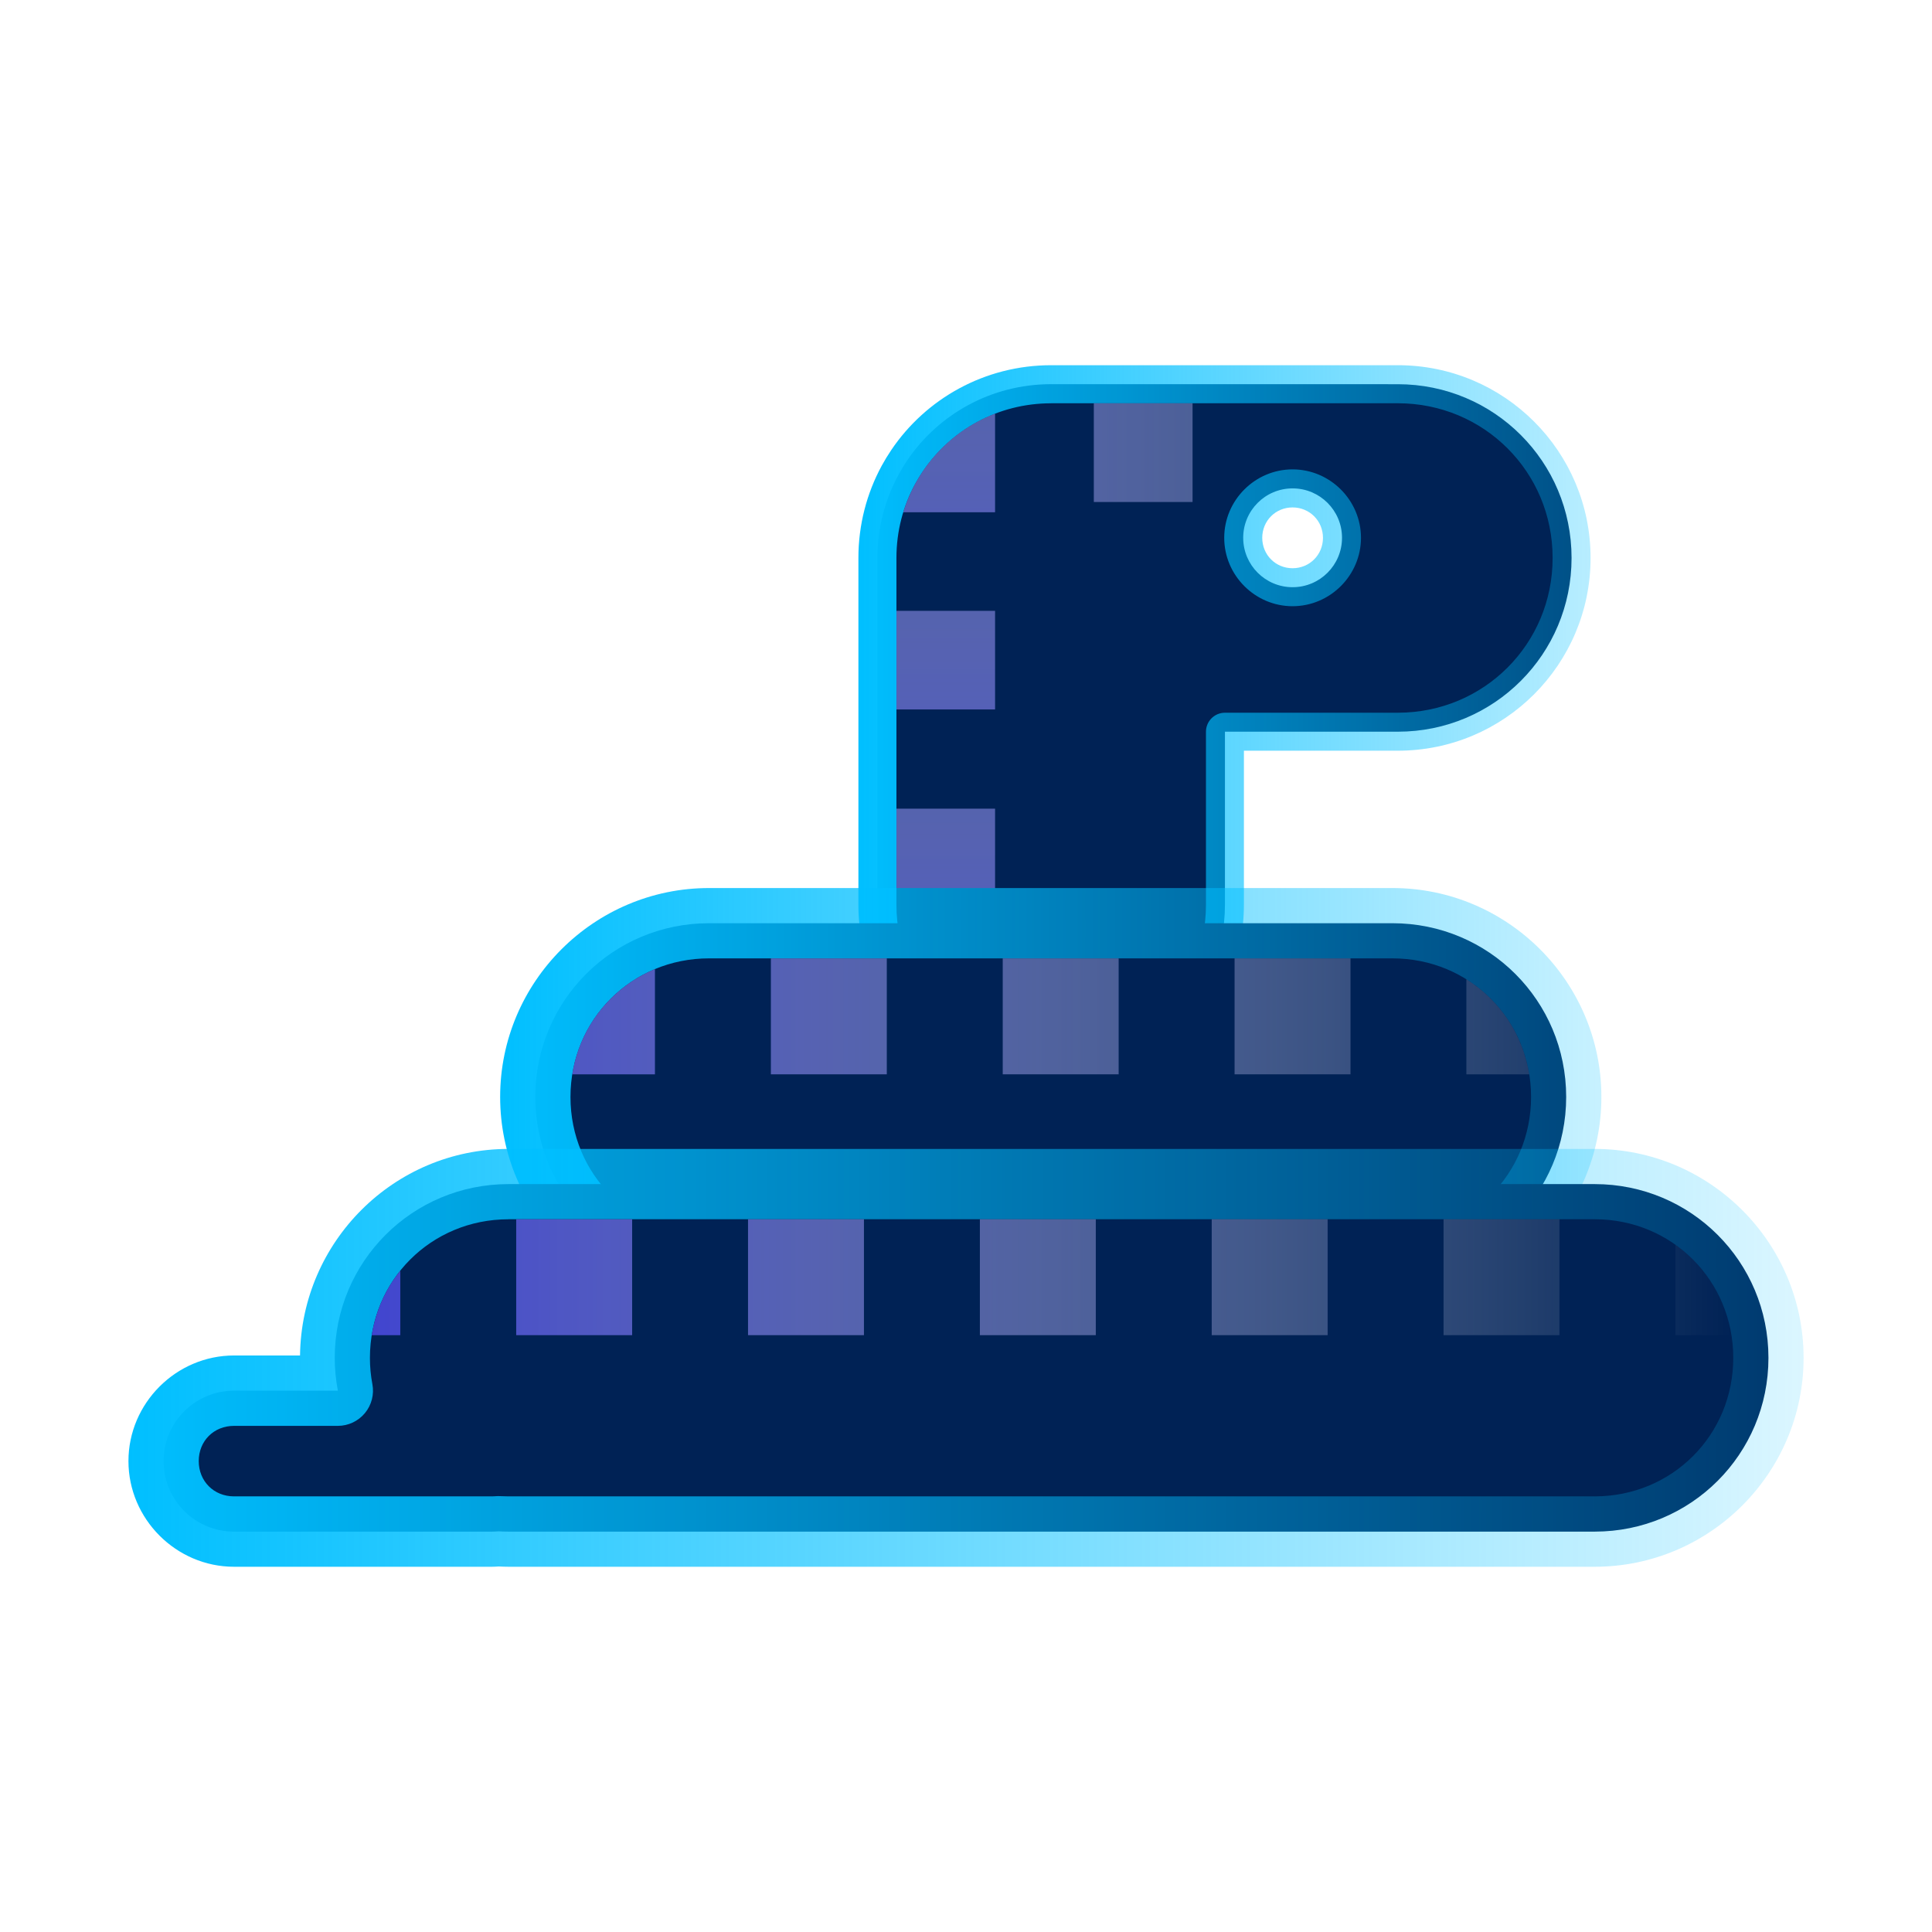
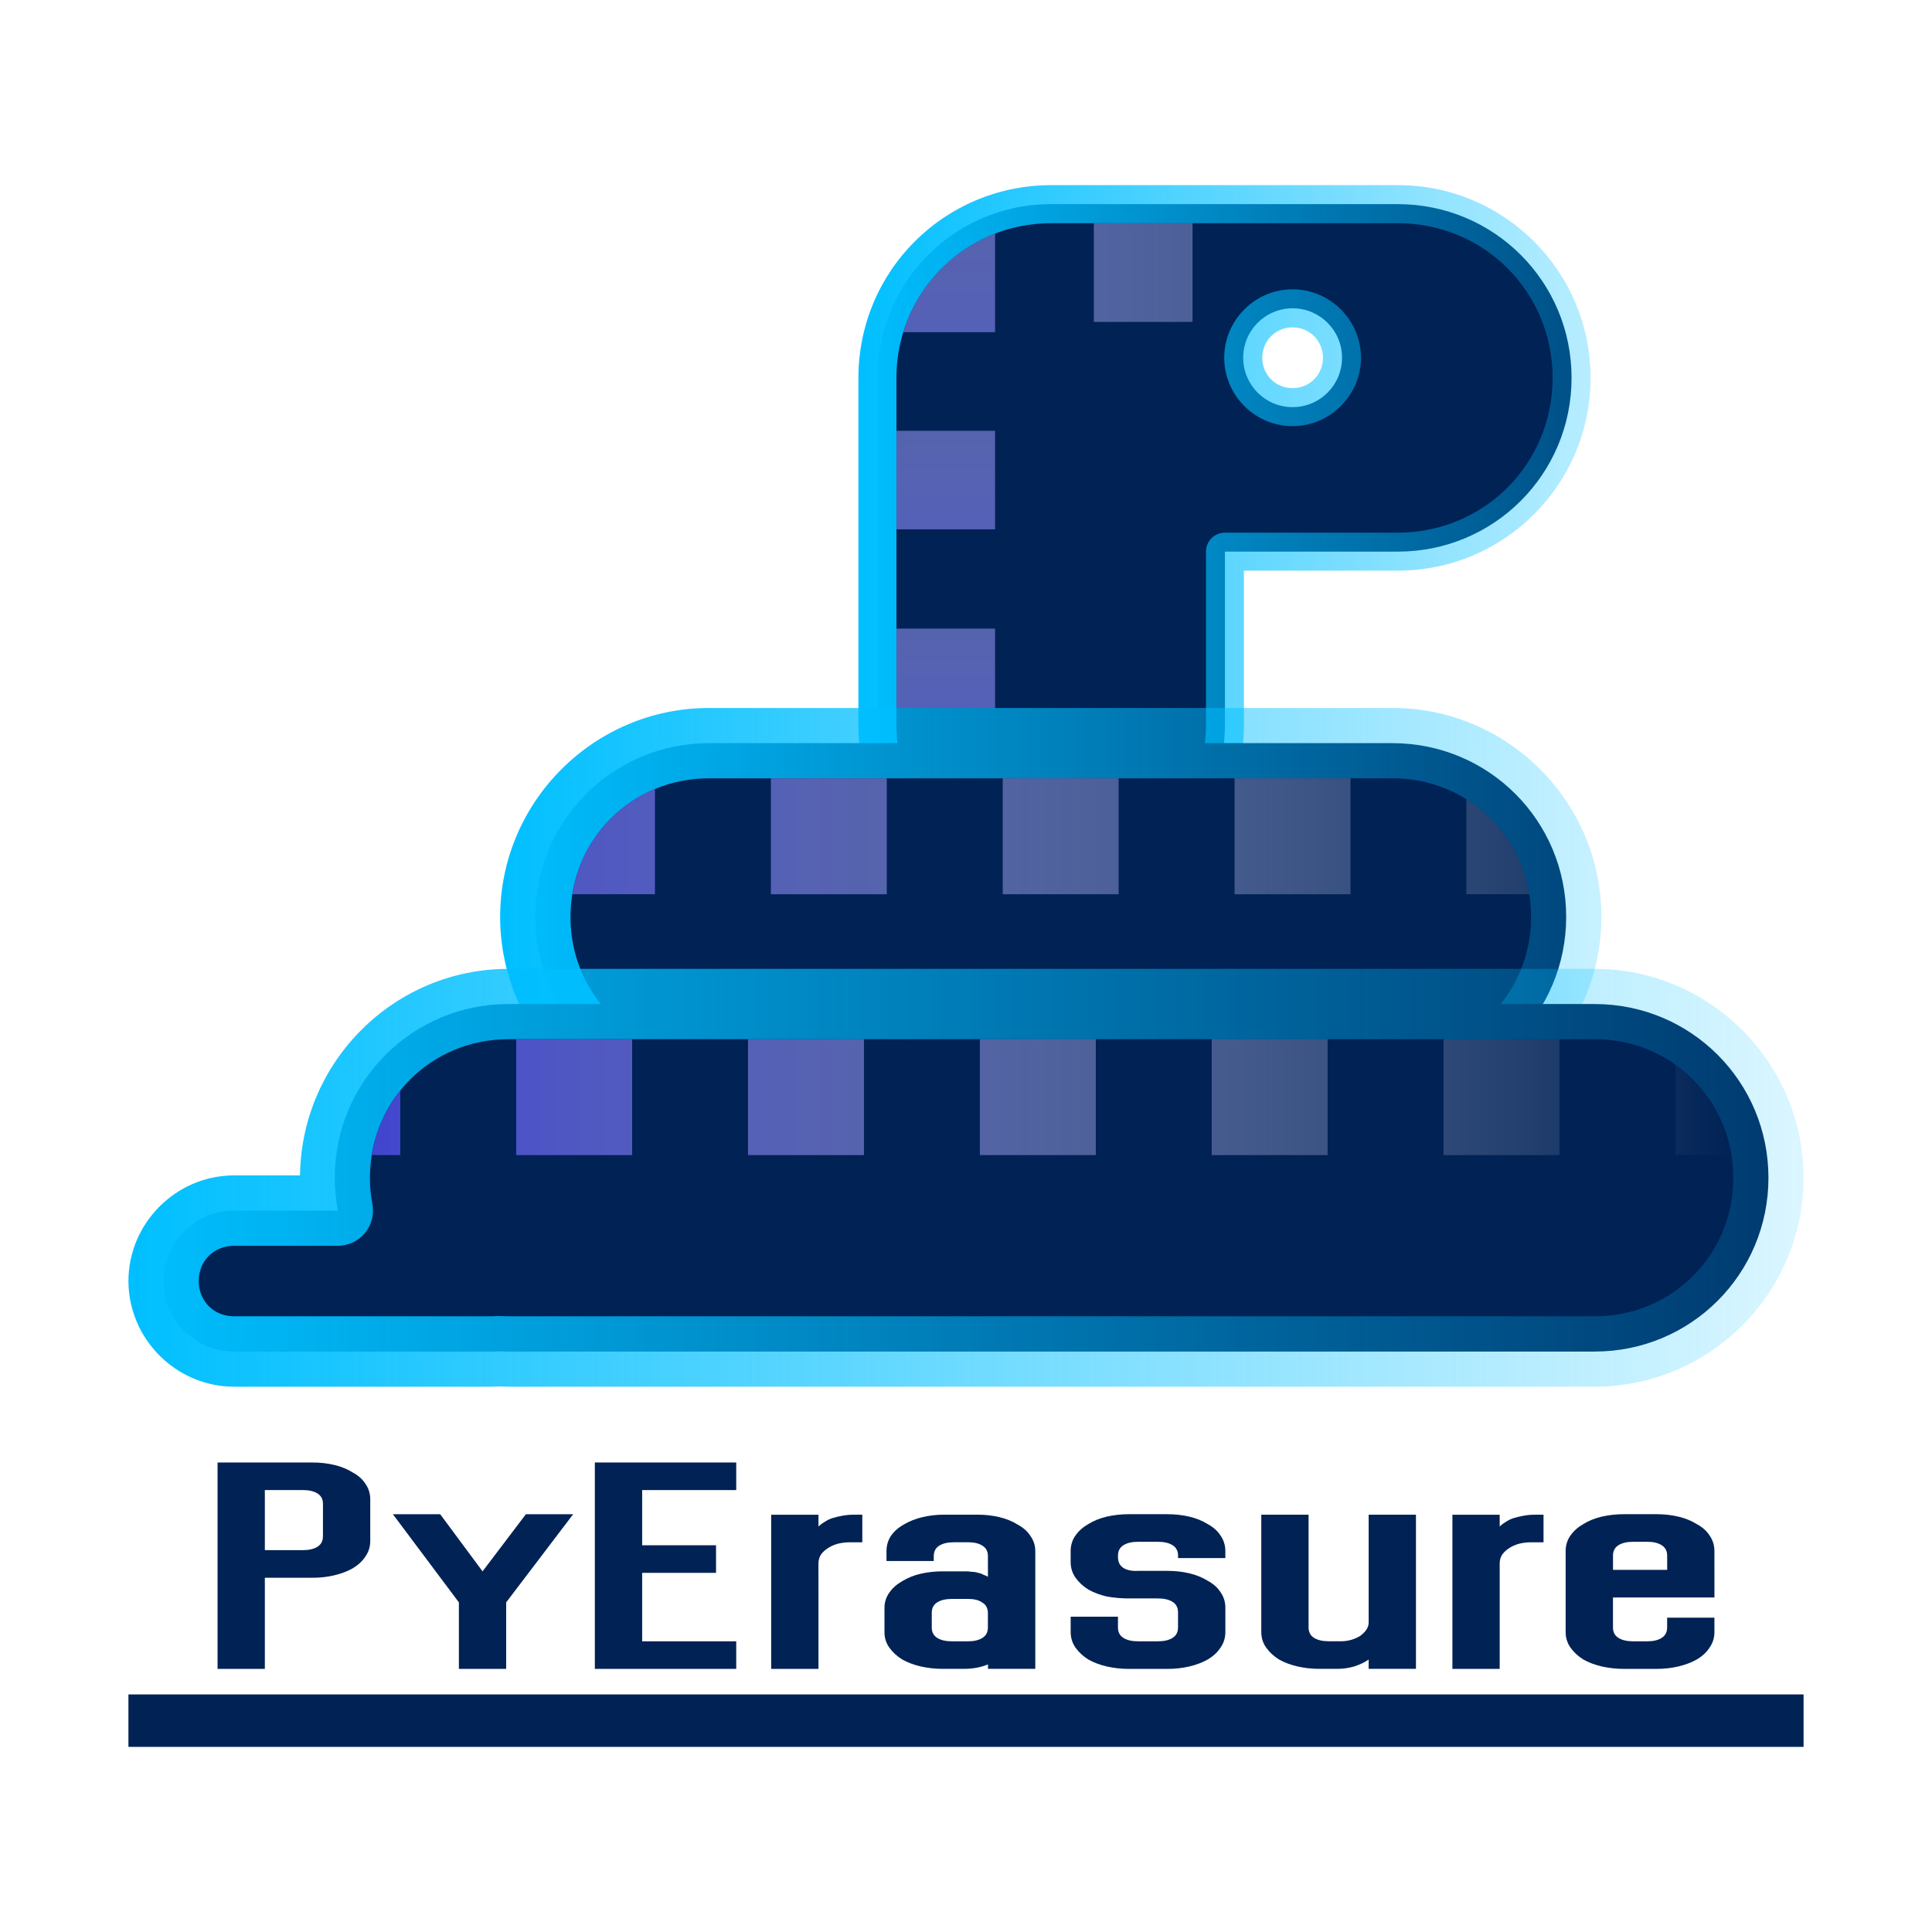
<svg xmlns="http://www.w3.org/2000/svg" xmlns:xlink="http://www.w3.org/1999/xlink" width="500" height="500" viewBox="0 0 132.292 132.292" version="1.1" id="svg5">
  <defs id="defs2">
    <linearGradient id="linearGradient61699">
      <stop style="stop-color:#4145cf;stop-opacity:1;" offset="0" id="stop61695" />
      <stop style="stop-color:#ffffff;stop-opacity:0;" offset="1" id="stop61697" />
    </linearGradient>
    <linearGradient id="linearGradient15994">
      <stop style="stop-color:#00bfff;stop-opacity:1;" offset="0" id="stop15990" />
      <stop style="stop-color:#00bfff;stop-opacity:0;" offset="1" id="stop15992" />
    </linearGradient>
    <linearGradient id="linearGradient13569">
      <stop style="stop-color:#6c45cf;stop-opacity:1;" offset="0" id="stop13567" />
    </linearGradient>
    <linearGradient xlink:href="#linearGradient15994" id="linearGradient15996" x1="37.8" y1="85.734" x2="76.929" y2="85.734" gradientUnits="userSpaceOnUse" gradientTransform="translate(7.904876,-27.39841)" />
    <linearGradient xlink:href="#linearGradient15994" id="linearGradient15998" x1="47.771" y1="75.557" x2="76.067" y2="75.557" gradientUnits="userSpaceOnUse" gradientTransform="translate(7.904876,-27.39841)" />
    <linearGradient xlink:href="#linearGradient15994" id="linearGradient16000" x1="103.771" y1="351.472" x2="308.97" y2="351.472" gradientUnits="userSpaceOnUse" gradientTransform="matrix(0.2645833,0,0,0.2645833,7.904876,-27.39841)" />
    <linearGradient xlink:href="#linearGradient61699" id="linearGradient61709" x1="42.132" y1="59.721" x2="79.971" y2="59.721" gradientUnits="userSpaceOnUse" />
    <linearGradient xlink:href="#linearGradient61699" id="linearGradient63596" gradientUnits="userSpaceOnUse" gradientTransform="matrix(0.8506503,0,0,0.8506503,-92.29928,4.217501)" x1="42.132" y1="59.721" x2="79.971" y2="59.721" />
    <linearGradient xlink:href="#linearGradient61699" id="linearGradient63641" gradientUnits="userSpaceOnUse" gradientTransform="matrix(0.6864721,0,0,0.8506503,-88.63713,4.217502)" x1="42.132" y1="59.721" x2="79.971" y2="59.721" />
    <linearGradient xlink:href="#linearGradient61699" id="linearGradient63856" gradientUnits="userSpaceOnUse" gradientTransform="matrix(0,-0.8506503,0.8506503,0,4.217501,86.81106)" x1="42.132" y1="59.721" x2="79.971" y2="59.721" />
    <linearGradient xlink:href="#linearGradient61699" id="linearGradient64208" gradientUnits="userSpaceOnUse" gradientTransform="matrix(0.8517041,0,0,0.8517041,11.38711,-7.369964)" x1="42.132" y1="59.721" x2="79.971" y2="59.721" />
    <linearGradient xlink:href="#linearGradient61699" id="linearGradient71712" gradientUnits="userSpaceOnUse" x1="42.132" y1="59.721" x2="79.971" y2="59.721" />
    <linearGradient xlink:href="#linearGradient61699" id="linearGradient71714" gradientUnits="userSpaceOnUse" x1="42.132" y1="59.721" x2="79.971" y2="59.721" />
    <linearGradient xlink:href="#linearGradient61699" id="linearGradient71716" gradientUnits="userSpaceOnUse" x1="42.132" y1="59.721" x2="79.971" y2="59.721" />
    <linearGradient xlink:href="#linearGradient61699" id="linearGradient71718" gradientUnits="userSpaceOnUse" x1="42.132" y1="59.721" x2="79.971" y2="59.721" />
    <linearGradient xlink:href="#linearGradient61699" id="linearGradient71720" gradientUnits="userSpaceOnUse" x1="42.132" y1="59.721" x2="79.971" y2="59.721" />
    <linearGradient xlink:href="#linearGradient61699" id="linearGradient71722" gradientUnits="userSpaceOnUse" x1="42.132" y1="59.721" x2="79.971" y2="59.721" />
    <linearGradient xlink:href="#linearGradient61699" id="linearGradient71724" gradientUnits="userSpaceOnUse" x1="42.132" y1="59.721" x2="79.971" y2="59.721" />
    <linearGradient xlink:href="#linearGradient61699" id="linearGradient71726" gradientUnits="userSpaceOnUse" x1="42.132" y1="59.721" x2="79.971" y2="59.721" />
    <linearGradient xlink:href="#linearGradient61699" id="linearGradient71728" gradientUnits="userSpaceOnUse" x1="42.132" y1="59.721" x2="79.971" y2="59.721" />
    <linearGradient xlink:href="#linearGradient61699" id="linearGradient71730" gradientUnits="userSpaceOnUse" x1="42.132" y1="59.721" x2="79.971" y2="59.721" />
    <linearGradient xlink:href="#linearGradient61699" id="linearGradient71732" gradientUnits="userSpaceOnUse" x1="42.132" y1="59.721" x2="79.971" y2="59.721" />
    <linearGradient xlink:href="#linearGradient61699" id="linearGradient71734" gradientUnits="userSpaceOnUse" x1="42.132" y1="59.721" x2="79.971" y2="59.721" />
  </defs>
  <g id="layer1">
    <g id="g36292" transform="matrix(1.70042,0,0,1.70042,-46.32987,-17.83244)">
      <g id="g71854" transform="translate(0,-1.570827)">
-         <g id="g36284" transform="matrix(1.447027,0,0,1.447027,-18.75111,-28.1809)">
+         <g id="g36284" transform="matrix(1.447027,0,0,1.447027,-18.75111,-35.43212)">
          <path style="color:#000000;fill:#002255;stroke-width:1.058;stroke-linejoin:round;-inkscape-stroke:none" d="m 61.041,38.499 c -1.674,0 -3.145,0.842 -4.012,2.128 -0.087,0.129 -0.167,0.262 -0.241,0.399 -0.371,0.685 -0.582,1.471 -0.582,2.308 v 9.646 c 0,2.679 2.157,4.836 4.835,4.836 2.679,0 4.835,-2.157 4.835,-4.836 V 48.17 h 4.811 c 2.679,0 4.835,-2.157 4.835,-4.835 0,-2.679 -2.157,-4.835 -4.835,-4.835 z m 6.718,2.9 a 1.375,1.375 0 0 1 1.375,1.375 1.375,1.375 0 0 1 -1.375,1.375 1.375,1.375 0 0 1 -1.375,-1.375 1.375,1.375 0 0 1 1.375,-1.375 z" id="path58017" />
          <path style="color:#000000;fill:url(#linearGradient15998);stroke-linejoin:round;-inkscape-stroke:none" d="m 61.041,37.971 c -1.852,0 -3.489,0.934 -4.451,2.361 -0.097,0.144 -0.186,0.29 -0.268,0.441 -0.412,0.761 -0.646,1.635 -0.646,2.561 v 9.646 c 0,2.963 2.402,5.365 5.365,5.365 2.963,0 5.363,-2.402 5.363,-5.365 v -4.281 H 70.688 c 2.963,0 5.363,-2.402 5.363,-5.365 0,-2.963 -2.4,-5.363 -5.363,-5.363 z m 0,1.059 H 70.688 c 2.395,0 4.307,1.91 4.307,4.305 0,2.395 -1.912,4.307 -4.307,4.307 h -4.811 a 0.529,0.529 0 0 0 -0.529,0.529 v 4.811 c 0,2.395 -1.912,4.307 -4.307,4.307 -2.395,0 -4.307,-1.912 -4.307,-4.307 v -9.646 c 0,-0.748 0.187,-1.445 0.518,-2.055 0.067,-0.123 0.138,-0.242 0.215,-0.355 0.772,-1.145 2.077,-1.895 3.574,-1.895 z m 6.717,1.84 c -1.045,1.28e-4 -1.902,0.859 -1.902,1.904 1.27e-4,1.045 0.857,1.904 1.902,1.904 1.045,-1.27e-4 1.904,-0.859 1.904,-1.904 -1.26e-4,-1.045 -0.859,-1.904 -1.904,-1.904 z m 0,1.059 c 0.473,5.8e-5 0.846,0.373 0.846,0.846 -5.8e-5,0.473 -0.373,0.846 -0.846,0.846 -0.473,-5.9e-5 -0.844,-0.373 -0.844,-0.846 5.8e-5,-0.473 0.371,-0.846 0.844,-0.846 z" id="path58019" />
          <path style="color:#000000;fill:#002255;stroke-width:1.958;stroke-linejoin:round;-inkscape-stroke:none" d="m 51.519,53.5 h 19.018 c 2.679,0 4.835,2.157 4.835,4.835 0,2.679 -2.157,4.835 -4.835,4.835 H 51.519 c -2.679,0 -4.835,-2.157 -4.835,-4.835 0,-2.679 2.157,-4.835 4.835,-4.835 z" id="path58967" />
          <rect style="mix-blend-mode:normal;fill:url(#linearGradient63641);fill-opacity:1;stroke:none;stroke-width:0.585;stroke-linecap:butt;stroke-linejoin:round;stroke-miterlimit:4;stroke-dasharray:none;stroke-opacity:1;paint-order:normal" id="rect55046-8-5-9-5-5-6-2-8" width="2.214" height="2.744" x="-52.526" y="56.735" transform="rotate(-90)" />
          <path style="color:#000000;fill:url(#linearGradient15996);stroke-linejoin:round;-inkscape-stroke:none" d="m 51.52,52.521 c -3.204,0 -5.814,2.61 -5.814,5.814 0,3.204 2.61,5.814 5.814,5.814 h 19.018 c 3.204,0 5.814,-2.61 5.814,-5.814 0,-3.204 -2.61,-5.814 -5.814,-5.814 z m 0,1.957 h 19.018 c 2.153,0 3.857,1.704 3.857,3.857 0,2.153 -1.704,3.855 -3.857,3.855 H 51.52 c -2.153,0 -3.857,-1.702 -3.857,-3.855 0,-2.153 1.704,-3.857 3.857,-3.857 z" id="path58969" />
          <path style="color:#000000;fill:#002255;stroke-width:1.958;stroke-linejoin:round;-inkscape-stroke:none" d="m 45.938,60.76 c -2.679,0 -4.835,2.157 -4.835,4.836 0,0.313 0.031,0.617 0.087,0.913 h -2.888 c -1.086,0 -1.961,0.875 -1.961,1.961 0,1.086 0.875,1.961 1.961,1.961 h 7.18 c 0.06,0 0.118,-0.003 0.177,-0.008 0.093,0.005 0.186,0.008 0.28,0.008 h 30.227 c 2.679,0 4.835,-2.157 4.835,-4.835 0,-2.679 -2.157,-4.836 -4.835,-4.836 z" id="path58973" />
          <path style="color:#000000;fill:url(#linearGradient16000);stroke-linejoin:round;-inkscape-stroke:none" d="m 45.938,59.781 c -3.181,0 -5.763,2.576 -5.801,5.748 h -1.836 c -1.612,0 -2.939,1.328 -2.939,2.939 0,1.612 1.328,2.941 2.939,2.941 h 7.18 c 0.064,0 0.123,-0.004 0.182,-0.008 0.09,0.004 0.18,0.008 0.275,0.008 h 30.227 c 3.204,0 5.814,-2.61 5.814,-5.814 0,-3.204 -2.61,-5.814 -5.814,-5.814 z m 0,1.957 h 30.227 c 2.153,0 3.857,1.704 3.857,3.857 0,2.153 -1.704,3.855 -3.857,3.855 H 45.938 c -0.072,0 -0.147,-0.002 -0.225,-0.006 a 0.979,0.979 0 0 0 -0.143,0.002 c -0.034,0.003 -0.064,0.004 -0.09,0.004 h -7.18 c -0.561,0 -0.982,-0.421 -0.982,-0.982 0,-0.561 0.421,-0.98 0.982,-0.98 h 2.889 a 0.979,0.979 0 0 0 0.961,-1.162 c -0.045,-0.239 -0.068,-0.482 -0.068,-0.73 0,-2.153 1.702,-3.857 3.855,-3.857 z" id="path58975" />
          <g id="g61671" style="fill:url(#linearGradient61709);fill-opacity:1">
            <rect style="mix-blend-mode:normal;fill:url(#linearGradient71712);fill-opacity:1;stroke:none;stroke-width:0.766;stroke-linecap:butt;stroke-linejoin:round;stroke-miterlimit:4;stroke-dasharray:none;stroke-opacity:1;paint-order:normal" id="rect55046-8-5-9" width="3.226" height="3.226" x="53.24" y="54.479" />
            <rect style="mix-blend-mode:normal;fill:url(#linearGradient71714);fill-opacity:1;stroke:none;stroke-width:0.766;stroke-linecap:butt;stroke-linejoin:round;stroke-miterlimit:4;stroke-dasharray:none;stroke-opacity:1;paint-order:normal" id="rect55046-8-5-9-5" width="3.226" height="3.226" x="59.692" y="54.479" />
            <rect style="mix-blend-mode:normal;fill:url(#linearGradient64208);fill-opacity:1;stroke:none;stroke-width:0.652;stroke-linecap:butt;stroke-linejoin:round;stroke-miterlimit:4;stroke-dasharray:none;stroke-opacity:1;paint-order:normal" id="rect55046-8-5-9-5-1-9" width="2.748" height="2.748" x="62.227" y="39.03" />
            <rect style="mix-blend-mode:normal;fill:url(#linearGradient71716);fill-opacity:1;stroke:none;stroke-width:0.766;stroke-linecap:butt;stroke-linejoin:round;stroke-miterlimit:4;stroke-dasharray:none;stroke-opacity:1;paint-order:normal" id="rect55046-8-5-9-5-4-9" width="3.226" height="3.226" x="66.144" y="54.479" />
            <rect style="mix-blend-mode:normal;fill:url(#linearGradient71718);fill-opacity:1;stroke:none;stroke-width:0.766;stroke-linecap:butt;stroke-linejoin:round;stroke-miterlimit:4;stroke-dasharray:none;stroke-opacity:1;paint-order:normal" id="rect55046-8-5-9-0-4" width="3.226" height="3.226" x="46.153" y="61.738" />
            <rect style="mix-blend-mode:normal;fill:url(#linearGradient71720);fill-opacity:1;stroke:none;stroke-width:0.766;stroke-linecap:butt;stroke-linejoin:round;stroke-miterlimit:4;stroke-dasharray:none;stroke-opacity:1;paint-order:normal" id="rect55046-8-5-9-5-5-6" width="3.226" height="3.226" x="52.604" y="61.738" />
            <rect style="mix-blend-mode:normal;fill:url(#linearGradient71722);fill-opacity:1;stroke:none;stroke-width:0.766;stroke-linecap:butt;stroke-linejoin:round;stroke-miterlimit:4;stroke-dasharray:none;stroke-opacity:1;paint-order:normal" id="rect55046-8-5-9-5-4-9-9-4" width="3.226" height="3.226" x="59.056" y="61.738" />
            <rect style="mix-blend-mode:normal;fill:url(#linearGradient71724);fill-opacity:1;stroke:none;stroke-width:0.766;stroke-linecap:butt;stroke-linejoin:round;stroke-miterlimit:4;stroke-dasharray:none;stroke-opacity:1;paint-order:normal" id="rect55046-8-5-9-0-4-2-7" width="3.226" height="3.226" x="65.508" y="61.738" />
            <rect style="mix-blend-mode:normal;fill:url(#linearGradient71726);fill-opacity:1;stroke:none;stroke-width:0.766;stroke-linecap:butt;stroke-linejoin:round;stroke-miterlimit:4;stroke-dasharray:none;stroke-opacity:1;paint-order:normal" id="rect55046-8-5-9-5-5-6-2-7" width="3.226" height="3.226" x="71.96" y="61.738" />
            <path style="mix-blend-mode:normal;fill:url(#linearGradient71728);fill-opacity:1;stroke:none;stroke-width:0.766;stroke-linecap:butt;stroke-linejoin:round;stroke-miterlimit:4;stroke-dasharray:none;stroke-opacity:1;paint-order:normal" d="m 50.014,54.776 c -1.206,0.502 -2.088,1.593 -2.302,2.929 h 2.302 z" id="path60601" />
            <path style="mix-blend-mode:normal;fill:url(#linearGradient71730);fill-opacity:1;stroke:none;stroke-width:0.766;stroke-linecap:butt;stroke-linejoin:round;stroke-miterlimit:4;stroke-dasharray:none;stroke-opacity:1;paint-order:normal" d="m 72.595,55.061 v 2.644 h 1.749 c -0.18,-1.121 -0.831,-2.071 -1.749,-2.644 z" id="path60811" />
            <path style="mix-blend-mode:normal;fill:url(#linearGradient71732);fill-opacity:1;stroke:none;stroke-width:0.766;stroke-linecap:butt;stroke-linejoin:round;stroke-miterlimit:4;stroke-dasharray:none;stroke-opacity:1;paint-order:normal" d="m 42.927,63.167 c -0.407,0.506 -0.686,1.121 -0.795,1.797 h 0.795 z" id="path61023" />
            <path style="mix-blend-mode:normal;fill:url(#linearGradient71734);fill-opacity:1;stroke:none;stroke-width:0.766;stroke-linecap:butt;stroke-linejoin:round;stroke-miterlimit:4;stroke-dasharray:none;stroke-opacity:1;paint-order:normal" d="m 78.412,62.448 v 2.516 h 1.559 C 79.804,63.922 79.229,63.029 78.412,62.448 Z" id="path61233" />
          </g>
          <rect style="mix-blend-mode:normal;fill:url(#linearGradient63596);fill-opacity:1;stroke:none;stroke-width:0.651;stroke-linecap:butt;stroke-linejoin:round;stroke-miterlimit:4;stroke-dasharray:none;stroke-opacity:1;paint-order:normal" id="rect55046-8-5-9-5-5-6-2-9" width="2.744" height="2.744" x="-47.551" y="56.735" transform="rotate(-90)" />
          <path style="mix-blend-mode:normal;fill:url(#linearGradient63856);fill-opacity:1;stroke:none;stroke-width:0.651;stroke-linecap:butt;stroke-linejoin:round;stroke-miterlimit:4;stroke-dasharray:none;stroke-opacity:1;paint-order:normal" d="m 59.476,39.319 c -0.825,0.319 -1.523,0.883 -2.009,1.605 -0.077,0.114 -0.148,0.233 -0.215,0.356 -0.134,0.248 -0.245,0.51 -0.329,0.784 h 2.556 v -2.744 z" id="path64066" />
        </g>
+         <g id="g71747">
+           <g aria-label="PyErasure" id="text19506" style="font-size:17.256px;line-height:1.25;font-family:Dhurjati;-inkscape-font-specification:Dhurjati;fill:#002255;stroke-width:0.404">
+             <path d="m 36.007,79.262 v -8.311 h 3.828 q 0.456,0 0.873,0.099 0.417,0.099 0.734,0.298 0.337,0.179 0.516,0.456 0.198,0.278 0.198,0.635 v 1.666 q 0,0.357 -0.198,0.635 -0.179,0.278 -0.516,0.476 -0.317,0.179 -0.734,0.278 -0.417,0.099 -0.873,0.099 h -1.924 v 3.669 z m 4.245,-6.645 q 0,-0.278 -0.218,-0.417 -0.218,-0.139 -0.595,-0.139 H 37.911 v 2.42 h 1.527 q 0.377,0 0.595,-0.139 0.218,-0.139 0.218,-0.417 z" id="path71464" />
+             <path d="m 44.972,73.034 1.706,2.301 1.745,-2.301 h 1.904 l -2.698,3.55 v 2.678 h -1.904 v -2.678 l -2.658,-3.55 z" id="path71466" />
+             <path d="M 56.893,79.262 H 51.2 v -8.311 h 5.693 v 1.111 h -3.788 v 2.222 h 2.975 v 1.111 h -2.975 v 2.757 h 3.788 z" id="path71468" />
+             <path d="m 60.205,79.262 h -1.904 v -6.208 h 1.904 v 0.476 q 0.099,-0.099 0.238,-0.179 0.139,-0.099 0.317,-0.159 0.198,-0.06 0.417,-0.099 0.218,-0.04 0.456,-0.04 h 0.337 v 1.111 h -0.496 q -0.258,0 -0.496,0.06 -0.218,0.06 -0.397,0.179 -0.159,0.099 -0.278,0.258 -0.099,0.159 -0.099,0.357 z" id="path71470" />
+             <path d="m 62.863,76.802 q 0,-0.337 0.198,-0.615 0.198,-0.278 0.516,-0.456 0.317,-0.198 0.734,-0.298 0.436,-0.099 0.893,-0.099 h 0.952 q 0.099,0 0.218,0.02 0.139,0 0.258,0.04 0.119,0.02 0.218,0.079 0.119,0.04 0.179,0.079 v -0.833 q 0,-0.278 -0.218,-0.417 -0.218,-0.139 -0.575,-0.139 h -0.575 q -0.377,0 -0.595,0.139 -0.218,0.139 -0.218,0.417 v 0.198 h -1.904 v -0.397 q 0,-0.337 0.179,-0.615 0.198,-0.278 0.516,-0.456 0.337,-0.198 0.754,-0.298 0.417,-0.099 0.873,-0.099 h 1.349 q 0.456,0 0.873,0.099 0.417,0.099 0.734,0.298 0.337,0.179 0.516,0.456 0.198,0.278 0.198,0.615 v 4.741 h -1.904 v -0.179 q -0.436,0.179 -0.972,0.179 h -0.853 q -0.456,0 -0.893,-0.099 -0.417,-0.099 -0.734,-0.278 Q 63.26,78.687 63.061,78.409 62.863,78.131 62.863,77.794 Z m 4.165,0.179 q -0.02,-0.278 -0.238,-0.397 -0.198,-0.139 -0.555,-0.139 h -0.655 q -0.377,0 -0.595,0.139 -0.218,0.139 -0.218,0.417 v 0.595 q 0,0.278 0.218,0.417 0.218,0.139 0.595,0.139 h 0.655 q 0.357,0 0.575,-0.139 0.218,-0.139 0.218,-0.417 z" id="path71472" />
+             <path d="m 72.701,76.425 q -0.456,0 -0.893,-0.079 -0.417,-0.099 -0.734,-0.278 -0.317,-0.198 -0.516,-0.476 -0.198,-0.278 -0.198,-0.635 v -0.436 q 0,-0.357 0.198,-0.635 0.198,-0.278 0.516,-0.456 0.317,-0.198 0.734,-0.298 0.436,-0.099 0.893,-0.099 h 1.547 q 0.476,0 0.893,0.099 0.417,0.099 0.734,0.298 0.337,0.179 0.516,0.456 0.198,0.278 0.198,0.635 v 0.278 h -1.904 v -0.099 q 0,-0.278 -0.218,-0.417 -0.218,-0.139 -0.595,-0.139 h -0.793 q -0.377,0 -0.595,0.139 -0.218,0.139 -0.218,0.417 v 0.06 q 0,0.298 0.218,0.436 0.218,0.139 0.595,0.119 h 1.17 q 0.476,0 0.893,0.099 0.417,0.099 0.734,0.298 0.337,0.179 0.516,0.456 0.198,0.278 0.198,0.635 v 0.972 q 0,0.357 -0.198,0.635 -0.179,0.278 -0.516,0.476 -0.317,0.179 -0.734,0.278 -0.417,0.099 -0.893,0.099 h -1.547 q -0.456,0 -0.893,-0.099 -0.417,-0.099 -0.734,-0.278 -0.317,-0.198 -0.516,-0.476 -0.198,-0.278 -0.198,-0.635 v -0.615 h 1.904 v 0.436 q 0,0.278 0.218,0.417 0.218,0.139 0.595,0.139 h 0.793 q 0.377,0 0.595,-0.139 0.218,-0.139 0.218,-0.417 v -0.615 q 0,-0.278 -0.218,-0.417 -0.218,-0.139 -0.595,-0.139 z" id="path71474" />
+             <path d="m 82.361,73.053 h 1.904 v 6.208 h -1.904 v -0.377 q -0.218,0.159 -0.575,0.278 -0.337,0.099 -0.694,0.099 h -0.714 q -0.456,0 -0.893,-0.099 -0.417,-0.099 -0.734,-0.278 -0.317,-0.198 -0.516,-0.476 -0.198,-0.278 -0.198,-0.635 v -4.721 h 1.904 v 4.542 q 0,0.278 0.218,0.417 0.218,0.139 0.595,0.139 h 0.496 q 0.218,0 0.417,-0.06 0.198,-0.06 0.357,-0.159 0.159,-0.119 0.238,-0.238 0.099,-0.139 0.099,-0.298 z" id="path71476" />
+             <path d="m 87.637,79.262 h -1.904 v -6.208 h 1.904 v 0.476 q 0.099,-0.099 0.238,-0.179 0.139,-0.099 0.317,-0.159 0.198,-0.06 0.417,-0.099 0.218,-0.04 0.456,-0.04 h 0.337 v 1.111 H 88.907 q -0.258,0 -0.496,0.06 -0.218,0.06 -0.397,0.179 -0.159,0.099 -0.278,0.258 -0.099,0.159 -0.099,0.357 z" id="path71478" />
+             <path d="m 96.285,76.386 h -4.086 v 1.21 q 0,0.278 0.218,0.417 0.218,0.139 0.595,0.139 h 0.575 q 0.357,0 0.575,-0.139 0.218,-0.139 0.218,-0.417 v -0.397 h 1.904 v 0.575 q 0,0.357 -0.198,0.635 -0.179,0.278 -0.516,0.476 -0.317,0.179 -0.734,0.278 -0.417,0.099 -0.873,0.099 h -1.329 q -0.456,0 -0.893,-0.099 -0.417,-0.099 -0.734,-0.278 -0.317,-0.198 -0.516,-0.476 -0.198,-0.278 -0.198,-0.635 v -3.253 q 0,-0.357 0.198,-0.635 0.198,-0.278 0.516,-0.456 0.317,-0.198 0.734,-0.298 0.436,-0.099 0.893,-0.099 h 1.329 q 0.456,0 0.873,0.099 0.417,0.099 0.734,0.298 0.337,0.179 0.516,0.456 0.198,0.278 0.198,0.635 z m -1.904,-1.686 q 0,-0.278 -0.218,-0.417 -0.218,-0.139 -0.575,-0.139 h -0.575 q -0.377,0 -0.595,0.139 -0.218,0.139 -0.218,0.417 v 0.575 h 2.182 z" id="path71480" />
+           </g>
+           <rect style="font-size:17.256px;line-height:1.25;font-family:Dhurjati;-inkscape-font-specification:Dhurjati;font-variation-settings:normal;vector-effect:none;fill:#002255;fill-opacity:1;stroke:none;stroke-width:0.95;stroke-linecap:butt;stroke-linejoin:round;stroke-miterlimit:4;stroke-dasharray:none;stroke-dashoffset:0;stroke-opacity:1;-inkscape-stroke:none;paint-order:normal;stop-color:#000000" id="rect71523" width="67.456" height="2.112" x="32.418" y="80.291" />
+         </g>
      </g>
    </g>
  </g>
</svg>
